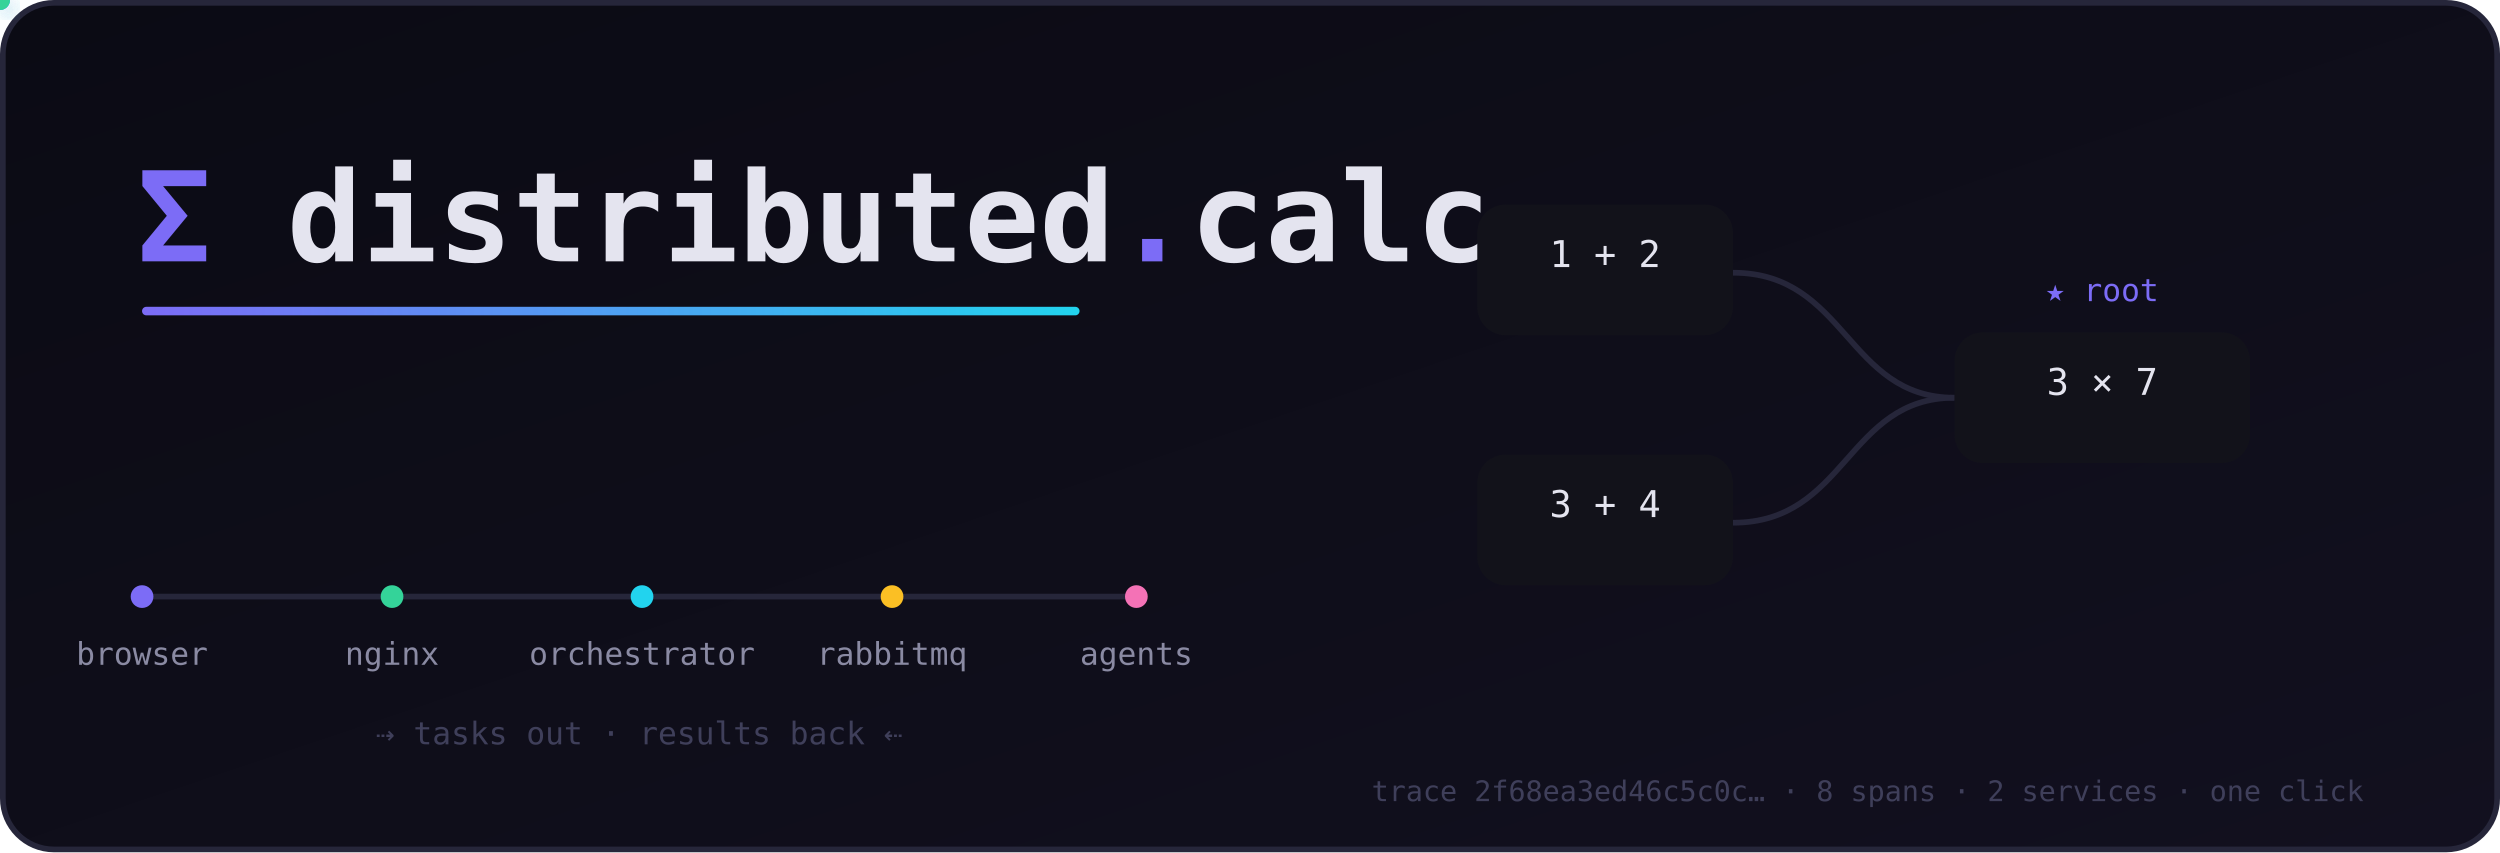
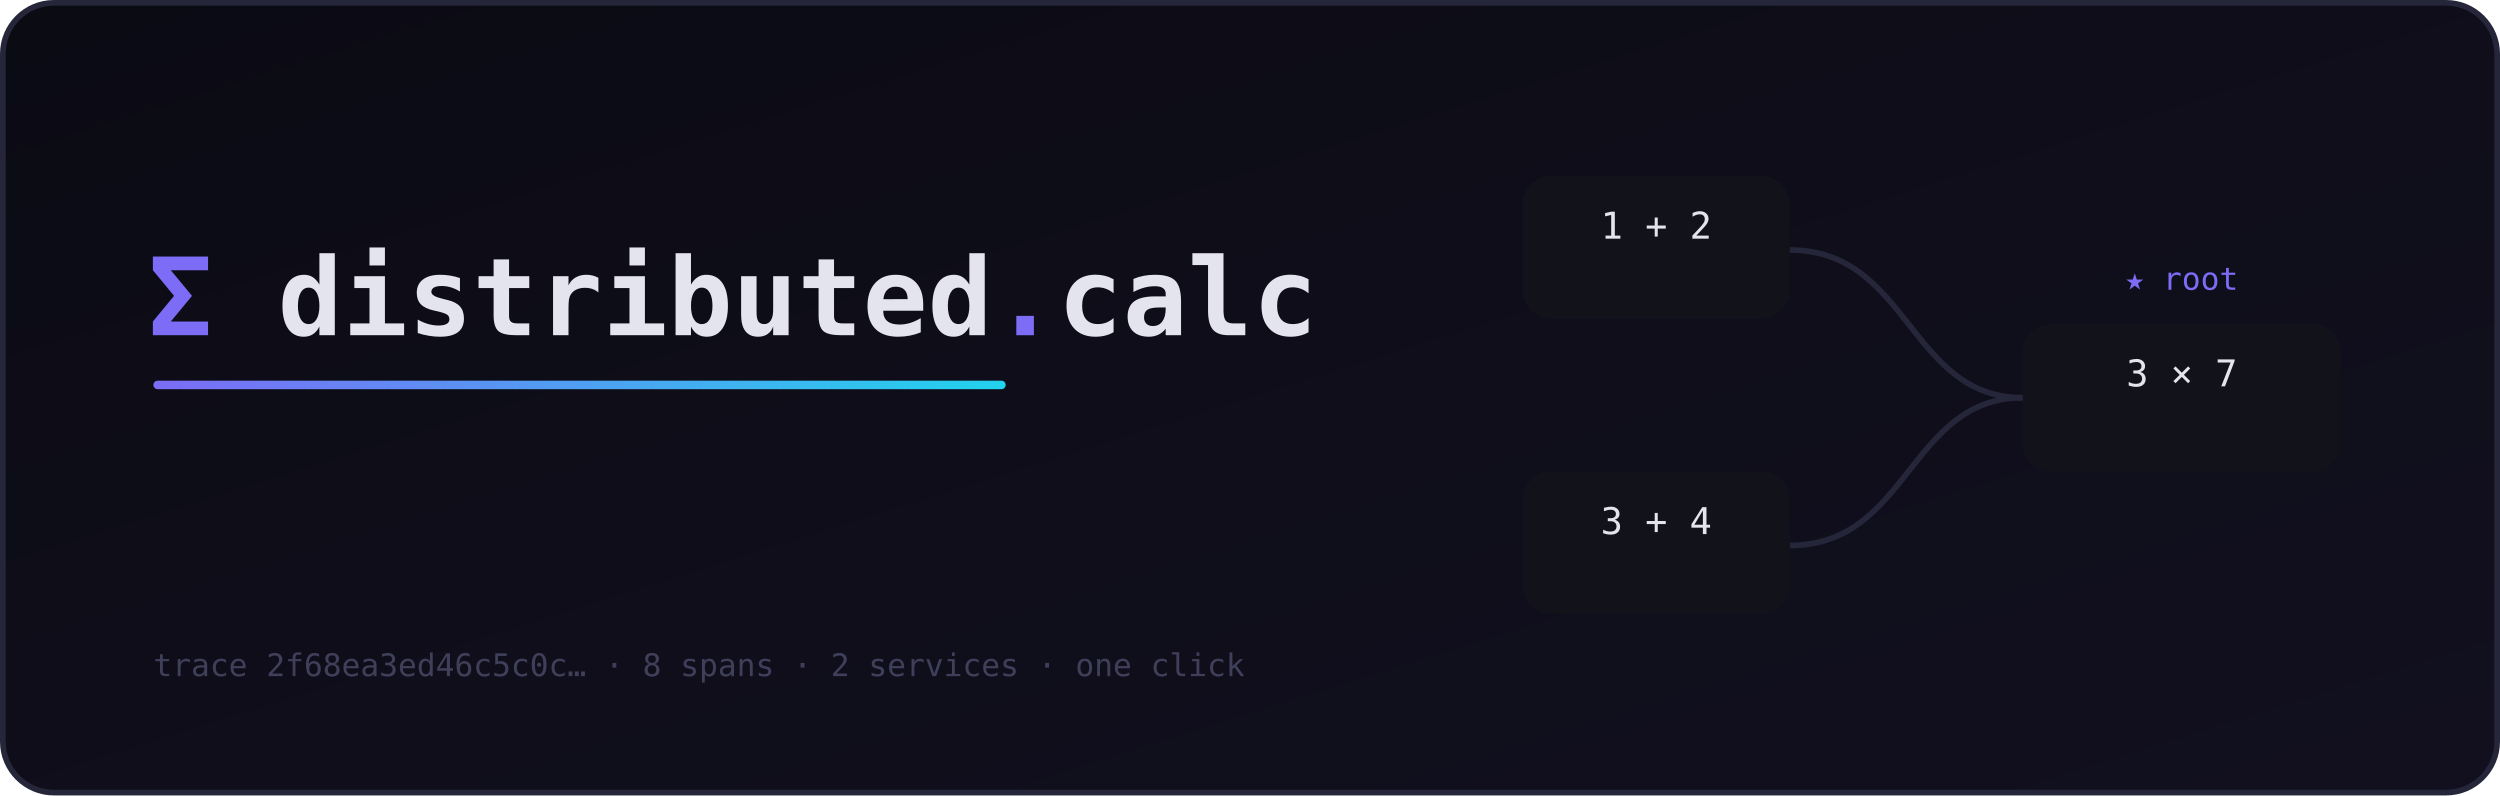
- <svg xmlns="http://www.w3.org/2000/svg" width="880" height="300" viewBox="0 0 880 300" role="img" aria-label="distributed.calc — watch math travel through a distributed system">
+ <svg xmlns="http://www.w3.org/2000/svg" width="880" height="280" viewBox="0 0 880 280" role="img" aria-label="distributed.calc — an expression DAG computing across agents">
  <defs>
    <linearGradient id="bg" x1="0" y1="0" x2="1" y2="1">
      <stop offset="0%" stop-color="#0b0b14" />
      <stop offset="100%" stop-color="#12101f" />
    </linearGradient>
    <linearGradient id="accent" x1="0" y1="0" x2="1" y2="0">
      <stop offset="0%" stop-color="#7c6cf6" />
      <stop offset="100%" stop-color="#22d3ee" />
    </linearGradient>
    <filter id="glow" x="-50%" y="-50%" width="200%" height="200%">
      <feGaussianBlur stdDeviation="4" result="b" />
      <feMerge>
        <feMergeNode in="b" />
        <feMergeNode in="SourceGraphic" />
      </feMerge>
    </filter>
  </defs>
-   <rect x="1" y="1" width="878" height="298" rx="18" fill="url(#bg)" stroke="#26263a" stroke-width="2" />
-   <text x="48" y="92" font-family="ui-monospace, SFMono-Regular, Menlo, monospace" font-size="44" font-weight="800" fill="#e4e4ef">
+   <rect x="1" y="1" width="878" height="278" rx="18" fill="url(#bg)" stroke="#26263a" stroke-width="2" />
+   <text x="52" y="118" font-family="ui-monospace, SFMono-Regular, Menlo, monospace" font-size="38" font-weight="800" fill="#e4e4ef">
    <tspan fill="#7c6cf6">Σ</tspan> distributed<tspan fill="#7c6cf6">.</tspan>calc
  </text>
-   <rect x="50" y="108" width="330" height="3" rx="1.5" fill="url(#accent)">
-     <animate attributeName="width" values="0;330;330;330" keyTimes="0;0.15;0.9;1" dur="8s" repeatCount="indefinite" />
+   <rect x="54" y="134" width="300" height="3" rx="1.5" fill="url(#accent)">
+     <animate attributeName="width" values="0;300;300;300" keyTimes="0;0.15;0.9;1" dur="8s" repeatCount="indefinite" />
  </rect>
-   <g font-family="ui-monospace, SFMono-Regular, Menlo, monospace" font-size="15" fill="#8a8aa3">
-     <text x="50" y="146" opacity="0">
-       fan-out → worker pools → fan-in, one trace end to end
+   <g font-family="ui-monospace, SFMono-Regular, Menlo, monospace" font-size="14" fill="#8a8aa3">
+     <text x="54" y="172" opacity="0">
+       fan-out → worker pools → fan-in
      <animate attributeName="opacity" values="0;1;1;0;0" keyTimes="0;0.05;0.30;0.35;1" dur="16s" repeatCount="indefinite" />
    </text>
-     <text x="50" y="146" opacity="0">
-       transactional outbox · retry queues · circuit breakers
+     <text x="54" y="172" opacity="0">
+       outbox · retry queues · circuit breakers
      <animate attributeName="opacity" values="0;0;1;1;0;0" keyTimes="0;0.35;0.40;0.63;0.68;1" dur="16s" repeatCount="indefinite" />
    </text>
-     <text x="50" y="146" opacity="0">
-       append-only audit · micro-batching · load shedding
+     <text x="54" y="172" opacity="0">
+       append-only audit · one trace, end to end
      <animate attributeName="opacity" values="0;0;1;1;0" keyTimes="0;0.68;0.73;0.95;1" dur="16s" repeatCount="indefinite" />
    </text>
  </g>
-   <g font-family="ui-monospace, SFMono-Regular, Menlo, monospace" font-size="11" fill="#8a8aa3">
-     <path id="pipe" d="M 50 210 H 400" stroke="#26263a" stroke-width="2" fill="none" />
-     <circle cx="50" cy="210" r="4" fill="#7c6cf6" />
-     <circle cx="138" cy="210" r="4" fill="#34d399" />
-     <circle cx="226" cy="210" r="4" fill="#22d3ee" />
-     <circle cx="314" cy="210" r="4" fill="#fbbf24" />
-     <circle cx="400" cy="210" r="4" fill="#f472b6" />
-     <text x="50" y="234" text-anchor="middle">browser</text>
-     <text x="138" y="234" text-anchor="middle">nginx</text>
-     <text x="226" y="234" text-anchor="middle">orchestrator</text>
-     <text x="314" y="234" text-anchor="middle">rabbitmq</text>
-     <text x="400" y="234" text-anchor="middle">agents</text>
-     <circle r="3.5" fill="#7c6cf6" filter="url(#glow)">
-       <animateMotion dur="4s" repeatCount="indefinite" path="M 50 210 H 400" />
-     </circle>
-     <circle r="3.5" fill="#22d3ee" filter="url(#glow)">
-       <animateMotion dur="4s" begin="1.3s" repeatCount="indefinite" path="M 50 210 H 400" />
-     </circle>
-     <circle r="3.5" fill="#34d399" filter="url(#glow)">
-       <animateMotion dur="4s" begin="2.6s" repeatCount="indefinite" path="M 400 210 H 226" />
-     </circle>
-     <text x="225" y="262" text-anchor="middle" font-size="11" fill="#3f3f5a">⇢ tasks out · results back ⇠</text>
-   </g>
+   <text x="54" y="238" font-family="ui-monospace, SFMono-Regular, Menlo, monospace" font-size="11" fill="#3f3f5a">
+     trace 2f68ea3ed46c5c0c… · 8 spans · 2 services · one click
+   </text>
  <g font-family="ui-monospace, SFMono-Regular, Menlo, monospace" font-size="13">
-     <path d="M 610 96 C 650 96 650 140 688 140" stroke="#26263a" stroke-width="2" fill="none">
+     <path d="M 630 88 C 672 88 672 140 712 140" stroke="#26263a" stroke-width="2" fill="none">
      <animate attributeName="stroke" values="#26263a;#26263a;#34d399;#34d399;#26263a" keyTimes="0;0.28;0.33;0.9;1" dur="8s" repeatCount="indefinite" />
    </path>
-     <path d="M 610 184 C 650 184 650 140 688 140" stroke="#26263a" stroke-width="2" fill="none">
+     <path d="M 630 192 C 672 192 672 140 712 140" stroke="#26263a" stroke-width="2" fill="none">
      <animate attributeName="stroke" values="#26263a;#26263a;#34d399;#34d399;#26263a" keyTimes="0;0.40;0.45;0.9;1" dur="8s" repeatCount="indefinite" />
    </path>
    <g>
-       <rect x="520" y="72" width="90" height="46" rx="10" fill="#12121a" stroke-width="2">
+       <rect x="536" y="62" width="94" height="50" rx="10" fill="#12121a" stroke-width="2">
        <animate attributeName="stroke" values="#8a8aa3;#f59e0b;#34d399;#34d399;#8a8aa3" keyTimes="0;0.08;0.28;0.9;1" dur="8s" repeatCount="indefinite" />
      </rect>
-       <text x="565" y="94" text-anchor="middle" fill="#e4e4ef">1 + 2</text>
-       <text x="565" y="110" text-anchor="middle" fill="#34d399" opacity="0">= 3
+       <text x="583" y="84" text-anchor="middle" fill="#e4e4ef">1 + 2</text>
+       <text x="583" y="102" text-anchor="middle" fill="#34d399" opacity="0">= 3
        <animate attributeName="opacity" values="0;0;1;1;0" keyTimes="0;0.28;0.33;0.9;1" dur="8s" repeatCount="indefinite" />
      </text>
    </g>
    <g>
-       <rect x="520" y="160" width="90" height="46" rx="10" fill="#12121a" stroke-width="2">
+       <rect x="536" y="166" width="94" height="50" rx="10" fill="#12121a" stroke-width="2">
        <animate attributeName="stroke" values="#8a8aa3;#8a8aa3;#f59e0b;#34d399;#34d399;#8a8aa3" keyTimes="0;0.15;0.20;0.40;0.9;1" dur="8s" repeatCount="indefinite" />
      </rect>
-       <text x="565" y="182" text-anchor="middle" fill="#e4e4ef">3 + 4</text>
-       <text x="565" y="198" text-anchor="middle" fill="#34d399" opacity="0">= 7
+       <text x="583" y="188" text-anchor="middle" fill="#e4e4ef">3 + 4</text>
+       <text x="583" y="206" text-anchor="middle" fill="#34d399" opacity="0">= 7
        <animate attributeName="opacity" values="0;0;1;1;0" keyTimes="0;0.40;0.45;0.9;1" dur="8s" repeatCount="indefinite" />
      </text>
    </g>
    <g>
-       <rect x="688" y="117" width="104" height="46" rx="10" fill="#12121a" stroke-width="2.5">
+       <rect x="712" y="114" width="112" height="52" rx="10" fill="#12121a" stroke-width="2.5">
        <animate attributeName="stroke" values="#8a8aa3;#8a8aa3;#f59e0b;#34d399;#8a8aa3" keyTimes="0;0.45;0.50;0.70;1" dur="8s" repeatCount="indefinite" />
      </rect>
-       <text x="740" y="139" text-anchor="middle" fill="#e4e4ef">3 × 7</text>
-       <text x="740" y="155" text-anchor="middle" fill="#34d399" font-weight="700" opacity="0">= 21
+       <text x="768" y="136" text-anchor="middle" fill="#e4e4ef">3 × 7</text>
+       <text x="768" y="154" text-anchor="middle" fill="#34d399" font-weight="700" opacity="0">= 21
        <animate attributeName="opacity" values="0;0;1;1;0" keyTimes="0;0.70;0.75;0.92;1" dur="8s" repeatCount="indefinite" />
      </text>
-       <text x="740" y="106" text-anchor="middle" font-size="11" fill="#7c6cf6">★ root</text>
+       <text x="768" y="102" text-anchor="middle" font-size="11" fill="#7c6cf6">★ root</text>
    </g>
-     <text x="490" y="95" text-anchor="end" font-size="10" fill="#f472b6" opacity="0">agent-1
+     <text x="518" y="86" text-anchor="end" font-size="10" fill="#f472b6" opacity="0">agent-1
      <animate attributeName="opacity" values="0;1;1;0;0" keyTimes="0;0.10;0.26;0.30;1" dur="8s" repeatCount="indefinite" />
    </text>
-     <text x="490" y="183" text-anchor="end" font-size="10" fill="#f472b6" opacity="0">agent-2
+     <text x="518" y="190" text-anchor="end" font-size="10" fill="#f472b6" opacity="0">agent-2
      <animate attributeName="opacity" values="0;0;1;1;0;0" keyTimes="0;0.20;0.25;0.38;0.42;1" dur="8s" repeatCount="indefinite" />
    </text>
  </g>
-   <text x="832" y="282" text-anchor="end" font-family="ui-monospace, SFMono-Regular, Menlo, monospace" font-size="10" fill="#3f3f5a">
-     trace 2f68ea3ed46c5c0c… · 8 spans · 2 services · one click
-   </text>
</svg>
